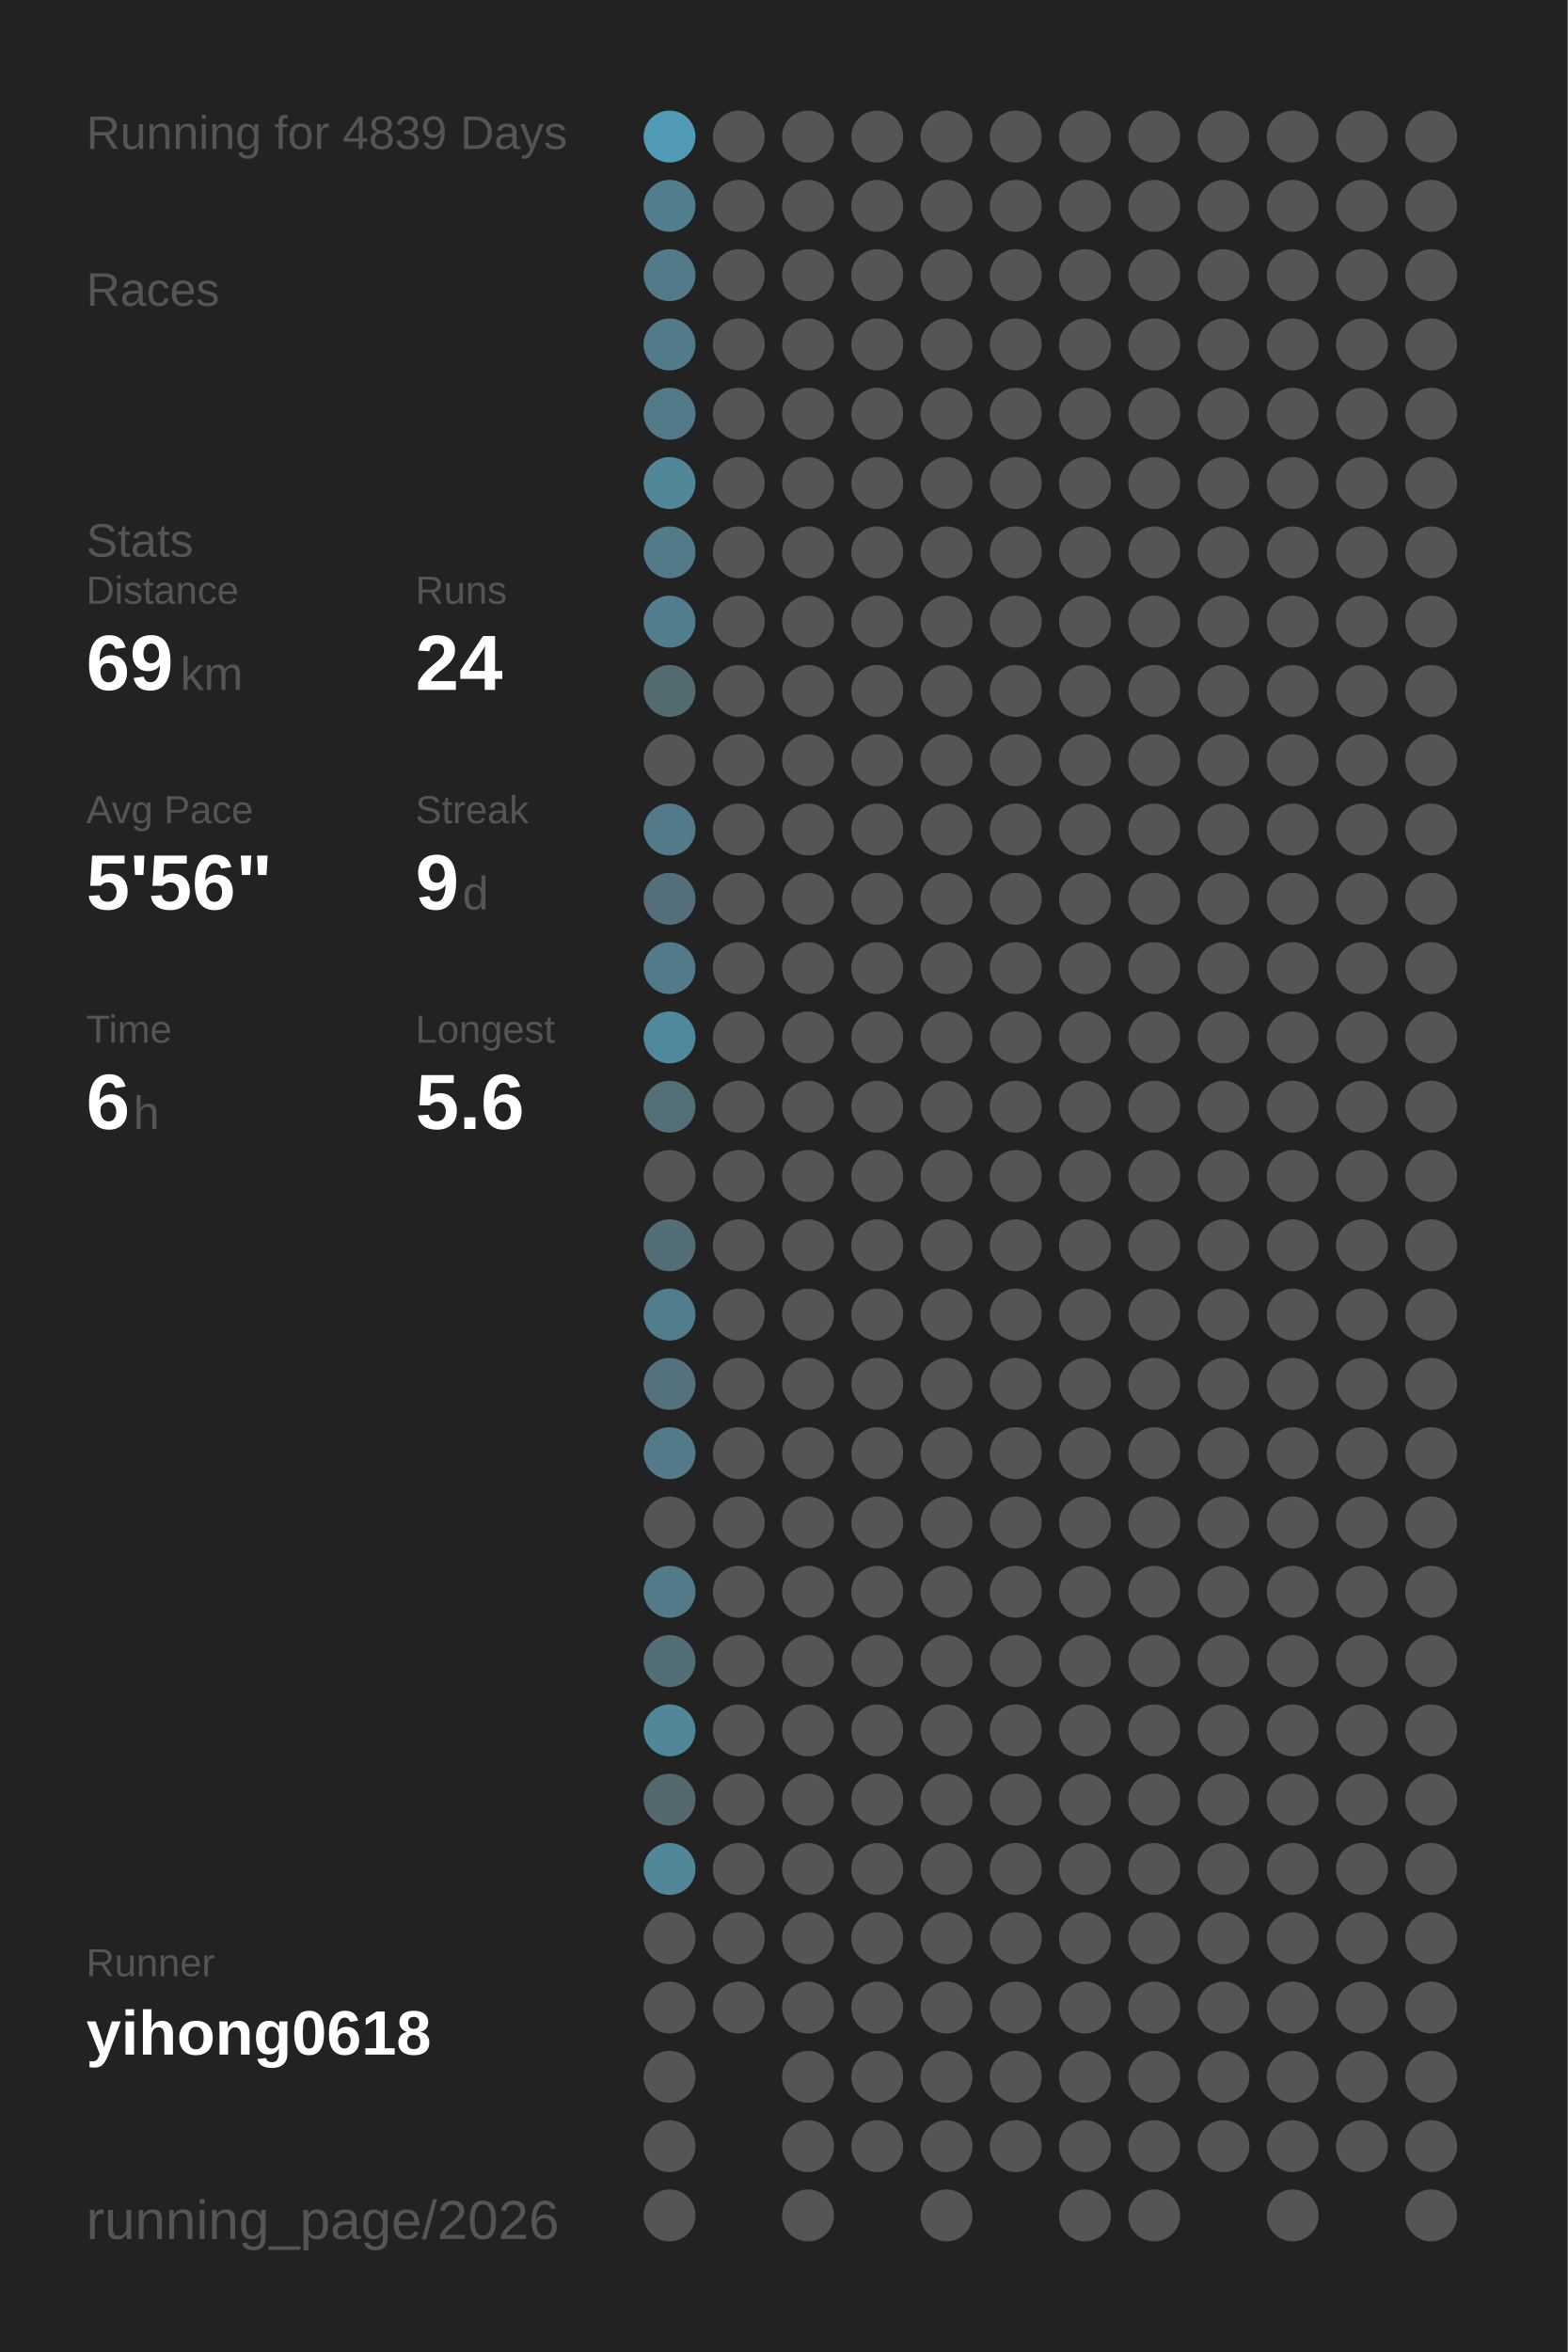
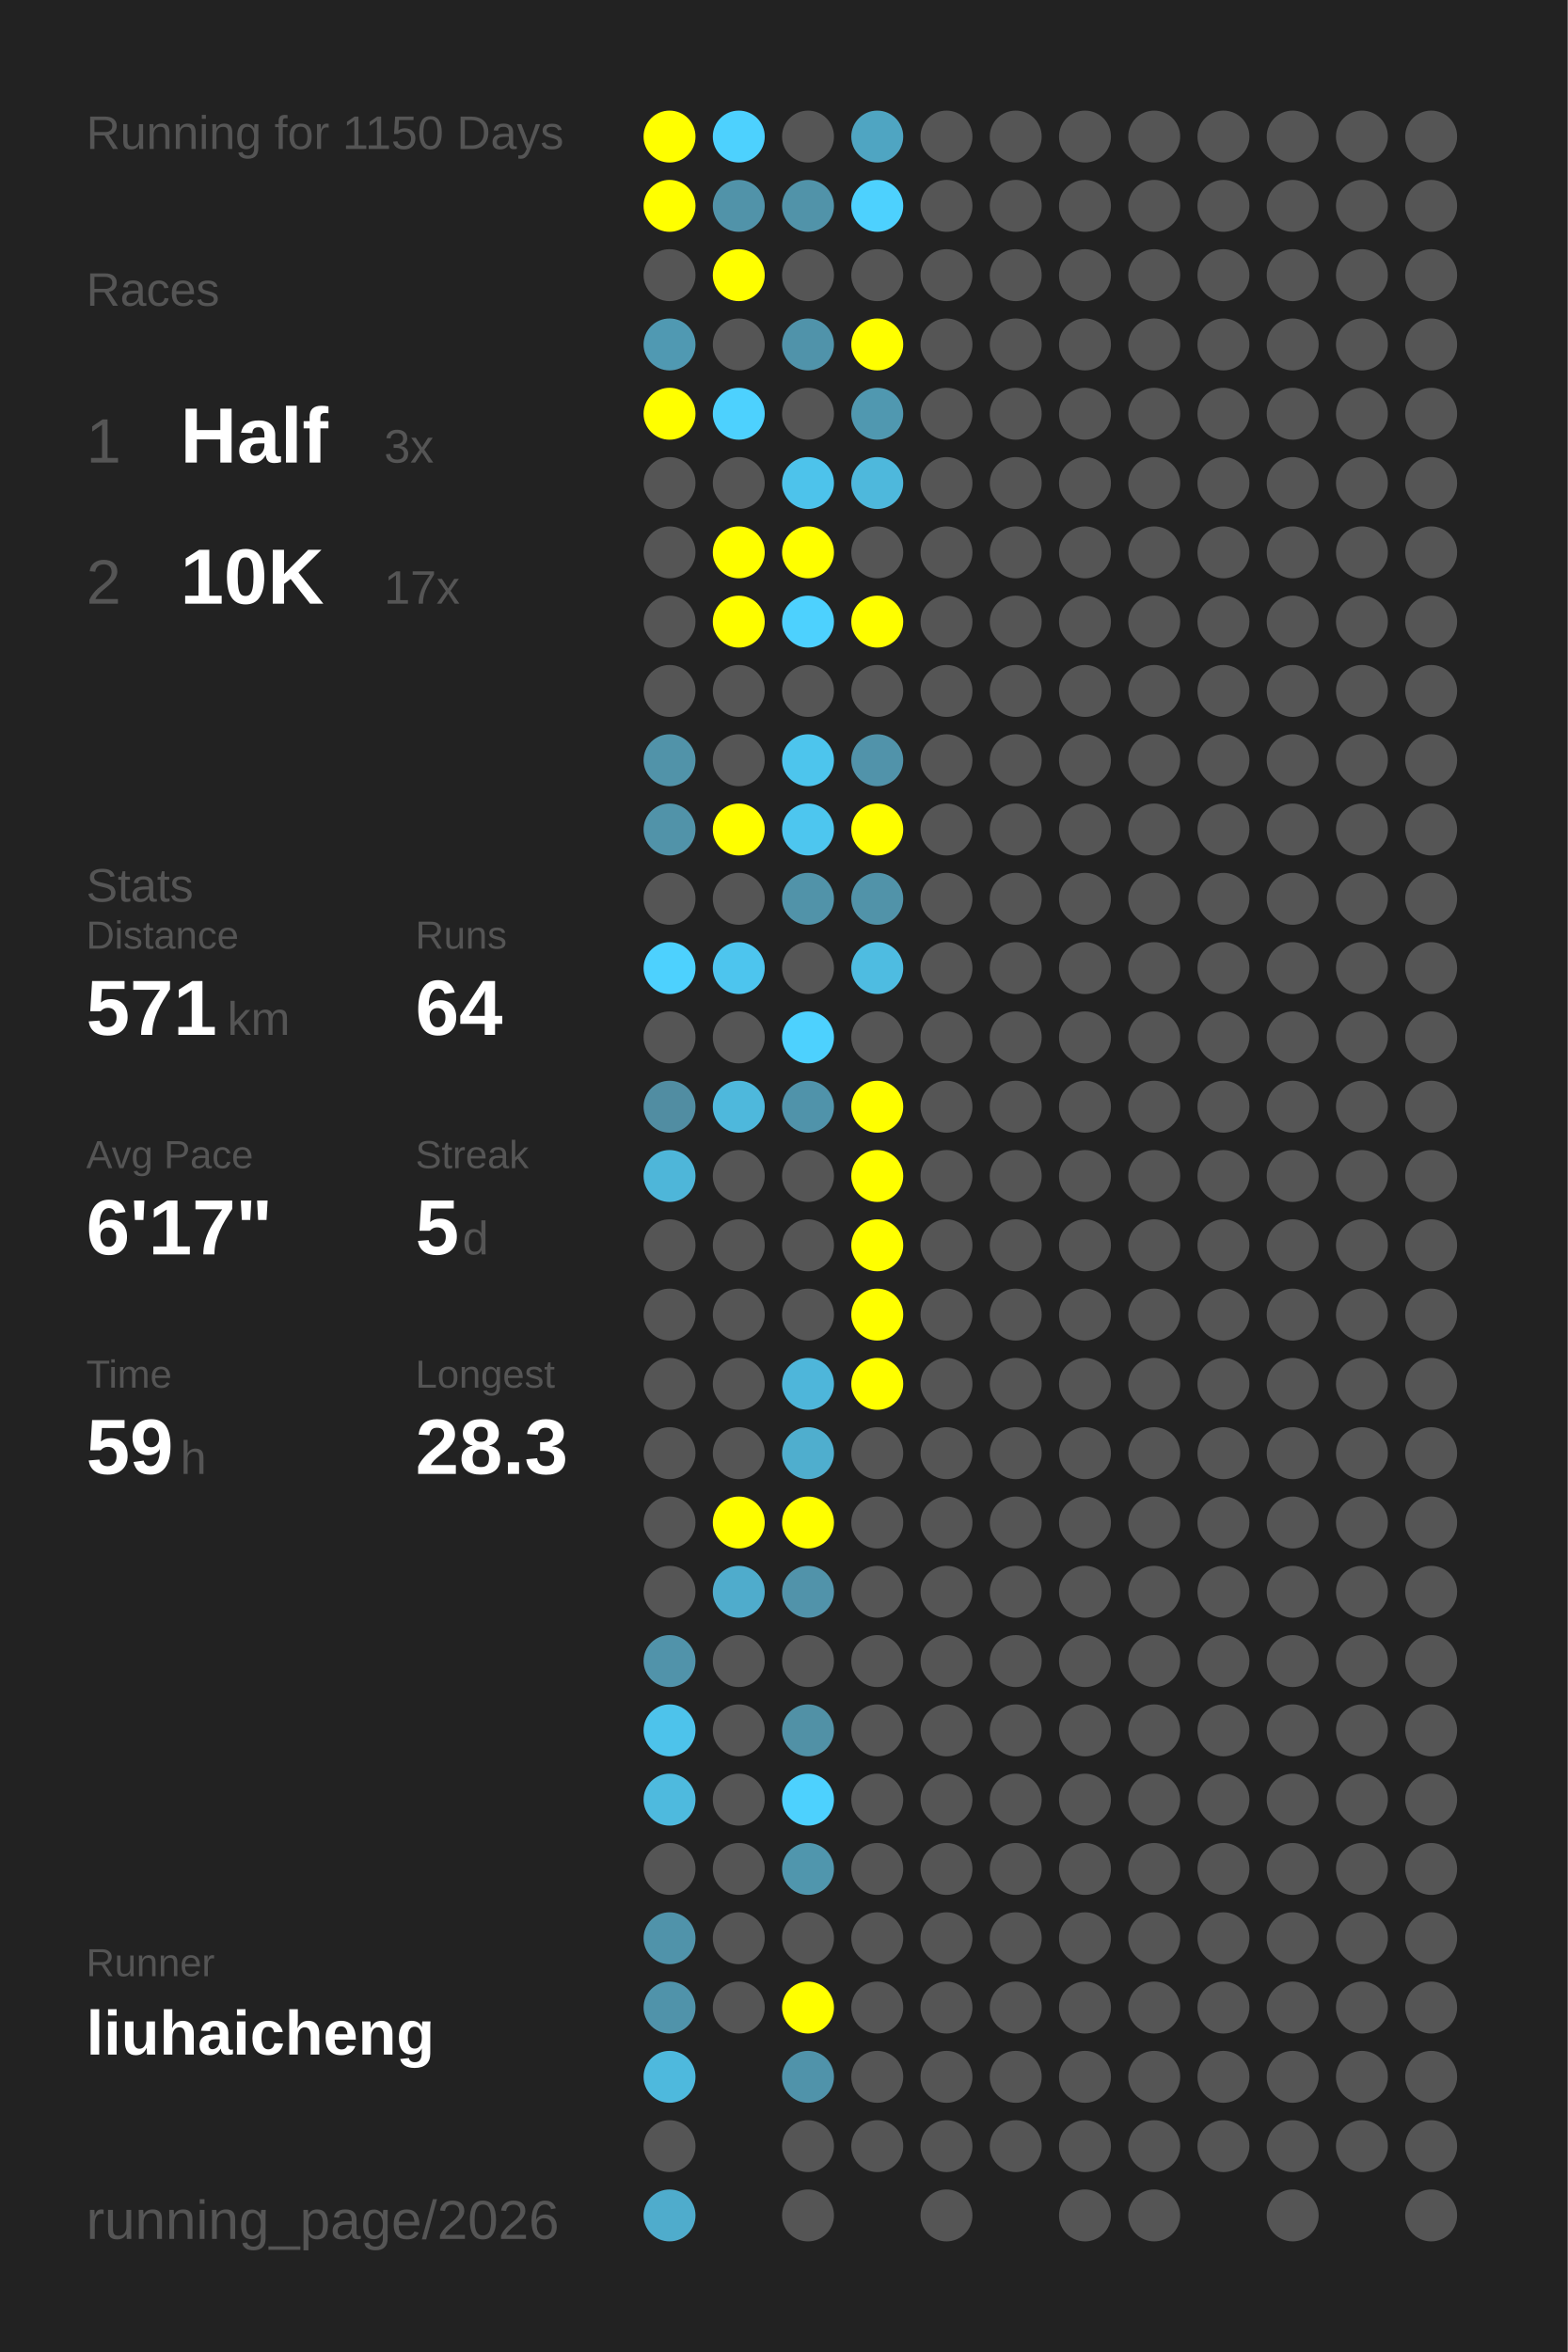
<svg xmlns="http://www.w3.org/2000/svg" baseProfile="full" height="300mm" version="1.1" viewBox="0,0,200,300" width="200mm">
  <defs />
  <rect fill="#222222" height="300" width="200" x="0" y="0" />
-   <text fill="#555555" style="font-size:6px; font-family:Arial;" x="11" y="19">Running for 4839 Days</text>
+   <text fill="#555555" style="font-size:6px; font-family:Arial;" x="11" y="19">Running for 1150 Days</text>
  <text fill="#555555" style="font-size:6px; font-family:Arial;" x="11" y="39">Races</text>
-   <text fill="#555555" style="font-size:6px; font-family:Arial;" x="11" y="71">Stats</text>
-   <text fill="#555555" style="font-size:5px; font-family:Arial;" x="11" y="77">Distance</text>
-   <text fill="#FFFFFF" style="font-size:10px; font-family:Arial; font-weight:bold;" x="11" y="88">69</text>
-   <text fill="#555555" style="font-size:6px; font-family:Arial;" x="23" y="88">km</text>
-   <text fill="#555555" style="font-size:5px; font-family:Arial;" x="53" y="77">Runs</text>
-   <text fill="#FFFFFF" style="font-size:10px; font-family:Arial; font-weight:bold;" x="53" y="88">24</text>
-   <text fill="#555555" style="font-size:5px; font-family:Arial;" x="11" y="105">Avg Pace</text>
-   <text fill="#FFFFFF" style="font-size:10px; font-family:Arial; font-weight:bold;" x="11" y="116">5'56"</text>
-   <text fill="#555555" style="font-size:5px; font-family:Arial;" x="53" y="105">Streak</text>
-   <text fill="#FFFFFF" style="font-size:10px; font-family:Arial; font-weight:bold;" x="53" y="116">9</text>
-   <text fill="#555555" style="font-size:6px; font-family:Arial;" x="59" y="116">d</text>
-   <text fill="#555555" style="font-size:5px; font-family:Arial;" x="11" y="133">Time</text>
-   <text fill="#FFFFFF" style="font-size:10px; font-family:Arial; font-weight:bold;" x="11" y="144">6</text>
-   <text fill="#555555" style="font-size:6px; font-family:Arial;" x="17" y="144">h</text>
-   <text fill="#555555" style="font-size:5px; font-family:Arial;" x="53" y="133">Longest</text>
-   <text fill="#FFFFFF" style="font-size:10px; font-family:Arial; font-weight:bold;" x="53" y="144">5.6</text>
+   <text fill="#555555" style="font-size:8px; font-family:Arial;" x="11" y="59">1</text>
+   <text fill="#FFFFFF" style="font-size:10px; font-family:Arial; font-weight:bold;" x="23" y="59">Half</text>
+   <text fill="#555555" style="font-size:6px; font-family:Arial;" x="49" y="59">3x</text>
+   <text fill="#555555" style="font-size:8px; font-family:Arial;" x="11" y="77">2</text>
+   <text fill="#FFFFFF" style="font-size:10px; font-family:Arial; font-weight:bold;" x="23" y="77">10K</text>
+   <text fill="#555555" style="font-size:6px; font-family:Arial;" x="49" y="77">17x</text>
+   <text fill="#555555" style="font-size:6px; font-family:Arial;" x="11" y="115">Stats</text>
+   <text fill="#555555" style="font-size:5px; font-family:Arial;" x="11" y="121">Distance</text>
+   <text fill="#FFFFFF" style="font-size:10px; font-family:Arial; font-weight:bold;" x="11" y="132">571</text>
+   <text fill="#555555" style="font-size:6px; font-family:Arial;" x="29" y="132">km</text>
+   <text fill="#555555" style="font-size:5px; font-family:Arial;" x="53" y="121">Runs</text>
+   <text fill="#FFFFFF" style="font-size:10px; font-family:Arial; font-weight:bold;" x="53" y="132">64</text>
+   <text fill="#555555" style="font-size:5px; font-family:Arial;" x="11" y="149">Avg Pace</text>
+   <text fill="#FFFFFF" style="font-size:10px; font-family:Arial; font-weight:bold;" x="11" y="160">6'17"</text>
+   <text fill="#555555" style="font-size:5px; font-family:Arial;" x="53" y="149">Streak</text>
+   <text fill="#FFFFFF" style="font-size:10px; font-family:Arial; font-weight:bold;" x="53" y="160">5</text>
+   <text fill="#555555" style="font-size:6px; font-family:Arial;" x="59" y="160">d</text>
+   <text fill="#555555" style="font-size:5px; font-family:Arial;" x="11" y="177">Time</text>
+   <text fill="#FFFFFF" style="font-size:10px; font-family:Arial; font-weight:bold;" x="11" y="188">59</text>
+   <text fill="#555555" style="font-size:6px; font-family:Arial;" x="23" y="188">h</text>
+   <text fill="#555555" style="font-size:5px; font-family:Arial;" x="53" y="177">Longest</text>
+   <text fill="#FFFFFF" style="font-size:10px; font-family:Arial; font-weight:bold;" x="53" y="188">28.3</text>
  <text fill="#555555" style="font-size:5px; font-family:Arial;" x="11" y="252.065">Runner</text>
-   <text fill="#FFFFFF" style="font-size:8px; font-family:Arial; font-weight:bold;" x="11" y="262.065">yihong0618</text>
+   <text fill="#FFFFFF" style="font-size:8px; font-family:Arial; font-weight:bold;" x="11" y="262.065">liuhaicheng</text>
  <text fill="#555555" style="font-size:7px; font-family:Arial;" x="11" y="285.581">running_page/2026</text>
-   <circle cx="85.417" cy="17.419" fill="#509ab3" r="3.312" />
-   <circle cx="85.417" cy="26.258" fill="#527f8e" r="3.312" />
-   <circle cx="85.417" cy="35.097" fill="#527a88" r="3.312" />
-   <circle cx="85.417" cy="43.935" fill="#527a88" r="3.312" />
-   <circle cx="85.417" cy="52.774" fill="#527a88" r="3.312" />
-   <circle cx="85.417" cy="61.613" fill="#518799" r="3.312" />
-   <circle cx="85.417" cy="70.452" fill="#527a88" r="3.312" />
-   <circle cx="85.417" cy="79.29" fill="#527d8c" r="3.312" />
-   <circle cx="85.417" cy="88.129" fill="#536a71" r="3.312" />
-   <circle cx="85.417" cy="96.968" fill="#555555" r="3.312" />
-   <circle cx="85.417" cy="105.806" fill="#527a88" r="3.312" />
-   <circle cx="85.417" cy="114.645" fill="#536f79" r="3.312" />
-   <circle cx="85.417" cy="123.484" fill="#527a88" r="3.312" />
-   <circle cx="85.417" cy="132.323" fill="#51899c" r="3.312" />
-   <circle cx="85.417" cy="141.161" fill="#536f78" r="3.312" />
-   <circle cx="85.417" cy="150" fill="#555555" r="3.312" />
-   <circle cx="85.417" cy="158.839" fill="#536e77" r="3.312" />
-   <circle cx="85.417" cy="167.677" fill="#527d8c" r="3.312" />
-   <circle cx="85.417" cy="176.516" fill="#53727d" r="3.312" />
-   <circle cx="85.417" cy="185.355" fill="#527a88" r="3.312" />
+   <circle cx="85.417" cy="17.419" fill="#FFFF00" r="3.312" />
+   <circle cx="85.417" cy="26.258" fill="#FFFF00" r="3.312" />
+   <circle cx="85.417" cy="35.097" fill="#555555" r="3.312" />
+   <circle cx="85.417" cy="43.935" fill="#5099b2" r="3.312" />
+   <circle cx="85.417" cy="52.774" fill="#FFFF00" r="3.312" />
+   <circle cx="85.417" cy="61.613" fill="#555555" r="3.312" />
+   <circle cx="85.417" cy="70.452" fill="#555555" r="3.312" />
+   <circle cx="85.417" cy="79.29" fill="#555555" r="3.312" />
+   <circle cx="85.417" cy="88.129" fill="#555555" r="3.312" />
+   <circle cx="85.417" cy="96.968" fill="#5193a9" r="3.312" />
+   <circle cx="85.417" cy="105.806" fill="#5193a9" r="3.312" />
+   <circle cx="85.417" cy="114.645" fill="#555555" r="3.312" />
+   <circle cx="85.417" cy="123.484" fill="#4dd1fe" r="3.312" />
+   <circle cx="85.417" cy="132.323" fill="#555555" r="3.312" />
+   <circle cx="85.417" cy="141.161" fill="#518da2" r="3.312" />
+   <circle cx="85.417" cy="150" fill="#4eb6d9" r="3.312" />
+   <circle cx="85.417" cy="158.839" fill="#555555" r="3.312" />
+   <circle cx="85.417" cy="167.677" fill="#555555" r="3.312" />
+   <circle cx="85.417" cy="176.516" fill="#555555" r="3.312" />
+   <circle cx="85.417" cy="185.355" fill="#555555" r="3.312" />
  <circle cx="85.417" cy="194.194" fill="#555555" r="3.312" />
-   <circle cx="85.417" cy="203.032" fill="#527a88" r="3.312" />
-   <circle cx="85.417" cy="211.871" fill="#536e77" r="3.312" />
-   <circle cx="85.417" cy="220.71" fill="#518799" r="3.312" />
-   <circle cx="85.417" cy="229.548" fill="#53686f" r="3.312" />
-   <circle cx="85.417" cy="238.387" fill="#518799" r="3.312" />
-   <circle cx="85.417" cy="247.226" fill="#555555" r="3.312" />
-   <circle cx="85.417" cy="256.065" fill="#555555" r="3.312" />
-   <circle cx="85.417" cy="264.903" fill="#555555" r="3.312" />
+   <circle cx="85.417" cy="203.032" fill="#555555" r="3.312" />
+   <circle cx="85.417" cy="211.871" fill="#5193aa" r="3.312" />
+   <circle cx="85.417" cy="220.71" fill="#4dc3eb" r="3.312" />
+   <circle cx="85.417" cy="229.548" fill="#4ebade" r="3.312" />
+   <circle cx="85.417" cy="238.387" fill="#555555" r="3.312" />
+   <circle cx="85.417" cy="247.226" fill="#5093aa" r="3.312" />
+   <circle cx="85.417" cy="256.065" fill="#5093aa" r="3.312" />
+   <circle cx="85.417" cy="264.903" fill="#4eb9dd" r="3.312" />
  <circle cx="85.417" cy="273.742" fill="#555555" r="3.312" />
-   <circle cx="85.417" cy="282.581" fill="#555555" r="3.312" />
-   <circle cx="94.25" cy="17.419" fill="#555555" r="3.312" />
-   <circle cx="94.25" cy="26.258" fill="#555555" r="3.312" />
-   <circle cx="94.25" cy="35.097" fill="#555555" r="3.312" />
+   <circle cx="85.417" cy="282.581" fill="#4faccc" r="3.312" />
+   <circle cx="94.25" cy="17.419" fill="#4dd1fe" r="3.312" />
+   <circle cx="94.25" cy="26.258" fill="#5193a9" r="3.312" />
+   <circle cx="94.25" cy="35.097" fill="#FFFF00" r="3.312" />
  <circle cx="94.25" cy="43.935" fill="#555555" r="3.312" />
-   <circle cx="94.25" cy="52.774" fill="#555555" r="3.312" />
+   <circle cx="94.25" cy="52.774" fill="#4dd1fe" r="3.312" />
  <circle cx="94.25" cy="61.613" fill="#555555" r="3.312" />
-   <circle cx="94.25" cy="70.452" fill="#555555" r="3.312" />
-   <circle cx="94.25" cy="79.29" fill="#555555" r="3.312" />
+   <circle cx="94.25" cy="70.452" fill="#FFFF00" r="3.312" />
+   <circle cx="94.25" cy="79.29" fill="#FFFF00" r="3.312" />
  <circle cx="94.25" cy="88.129" fill="#555555" r="3.312" />
  <circle cx="94.25" cy="96.968" fill="#555555" r="3.312" />
-   <circle cx="94.25" cy="105.806" fill="#555555" r="3.312" />
+   <circle cx="94.25" cy="105.806" fill="#FFFF00" r="3.312" />
  <circle cx="94.25" cy="114.645" fill="#555555" r="3.312" />
-   <circle cx="94.25" cy="123.484" fill="#555555" r="3.312" />
+   <circle cx="94.25" cy="123.484" fill="#4dc5ee" r="3.312" />
  <circle cx="94.25" cy="132.323" fill="#555555" r="3.312" />
-   <circle cx="94.25" cy="141.161" fill="#555555" r="3.312" />
+   <circle cx="94.25" cy="141.161" fill="#4eb8dc" r="3.312" />
  <circle cx="94.25" cy="150" fill="#555555" r="3.312" />
  <circle cx="94.25" cy="158.839" fill="#555555" r="3.312" />
  <circle cx="94.25" cy="167.677" fill="#555555" r="3.312" />
  <circle cx="94.25" cy="176.516" fill="#555555" r="3.312" />
  <circle cx="94.25" cy="185.355" fill="#555555" r="3.312" />
-   <circle cx="94.25" cy="194.194" fill="#555555" r="3.312" />
-   <circle cx="94.25" cy="203.032" fill="#555555" r="3.312" />
+   <circle cx="94.25" cy="194.194" fill="#FFFF00" r="3.312" />
+   <circle cx="94.25" cy="203.032" fill="#4faccc" r="3.312" />
  <circle cx="94.25" cy="211.871" fill="#555555" r="3.312" />
  <circle cx="94.25" cy="220.71" fill="#555555" r="3.312" />
  <circle cx="94.25" cy="229.548" fill="#555555" r="3.312" />
  <circle cx="94.25" cy="238.387" fill="#555555" r="3.312" />
  <circle cx="94.25" cy="247.226" fill="#555555" r="3.312" />
  <circle cx="94.25" cy="256.065" fill="#555555" r="3.312" />
  <circle cx="103.083" cy="17.419" fill="#555555" r="3.312" />
-   <circle cx="103.083" cy="26.258" fill="#555555" r="3.312" />
+   <circle cx="103.083" cy="26.258" fill="#5193a9" r="3.312" />
  <circle cx="103.083" cy="35.097" fill="#555555" r="3.312" />
-   <circle cx="103.083" cy="43.935" fill="#555555" r="3.312" />
+   <circle cx="103.083" cy="43.935" fill="#5093aa" r="3.312" />
  <circle cx="103.083" cy="52.774" fill="#555555" r="3.312" />
-   <circle cx="103.083" cy="61.613" fill="#555555" r="3.312" />
-   <circle cx="103.083" cy="70.452" fill="#555555" r="3.312" />
-   <circle cx="103.083" cy="79.29" fill="#555555" r="3.312" />
+   <circle cx="103.083" cy="61.613" fill="#4dc3eb" r="3.312" />
+   <circle cx="103.083" cy="70.452" fill="#FFFF00" r="3.312" />
+   <circle cx="103.083" cy="79.29" fill="#4dd1fe" r="3.312" />
  <circle cx="103.083" cy="88.129" fill="#555555" r="3.312" />
-   <circle cx="103.083" cy="96.968" fill="#555555" r="3.312" />
-   <circle cx="103.083" cy="105.806" fill="#555555" r="3.312" />
-   <circle cx="103.083" cy="114.645" fill="#555555" r="3.312" />
+   <circle cx="103.083" cy="96.968" fill="#4dc5ed" r="3.312" />
+   <circle cx="103.083" cy="105.806" fill="#4dc6ef" r="3.312" />
+   <circle cx="103.083" cy="114.645" fill="#5193a9" r="3.312" />
  <circle cx="103.083" cy="123.484" fill="#555555" r="3.312" />
-   <circle cx="103.083" cy="132.323" fill="#555555" r="3.312" />
-   <circle cx="103.083" cy="141.161" fill="#555555" r="3.312" />
+   <circle cx="103.083" cy="132.323" fill="#4dd1fe" r="3.312" />
+   <circle cx="103.083" cy="141.161" fill="#5093aa" r="3.312" />
  <circle cx="103.083" cy="150" fill="#555555" r="3.312" />
  <circle cx="103.083" cy="158.839" fill="#555555" r="3.312" />
  <circle cx="103.083" cy="167.677" fill="#555555" r="3.312" />
-   <circle cx="103.083" cy="176.516" fill="#555555" r="3.312" />
-   <circle cx="103.083" cy="185.355" fill="#555555" r="3.312" />
-   <circle cx="103.083" cy="194.194" fill="#555555" r="3.312" />
-   <circle cx="103.083" cy="203.032" fill="#555555" r="3.312" />
+   <circle cx="103.083" cy="176.516" fill="#4eb6da" r="3.312" />
+   <circle cx="103.083" cy="185.355" fill="#4faece" r="3.312" />
+   <circle cx="103.083" cy="194.194" fill="#FFFF00" r="3.312" />
+   <circle cx="103.083" cy="203.032" fill="#5193aa" r="3.312" />
  <circle cx="103.083" cy="211.871" fill="#555555" r="3.312" />
-   <circle cx="103.083" cy="220.71" fill="#555555" r="3.312" />
-   <circle cx="103.083" cy="229.548" fill="#555555" r="3.312" />
-   <circle cx="103.083" cy="238.387" fill="#555555" r="3.312" />
+   <circle cx="103.083" cy="220.71" fill="#5191a6" r="3.312" />
+   <circle cx="103.083" cy="229.548" fill="#4dd1fe" r="3.312" />
+   <circle cx="103.083" cy="238.387" fill="#5096ad" r="3.312" />
  <circle cx="103.083" cy="247.226" fill="#555555" r="3.312" />
-   <circle cx="103.083" cy="256.065" fill="#555555" r="3.312" />
-   <circle cx="103.083" cy="264.903" fill="#555555" r="3.312" />
+   <circle cx="103.083" cy="256.065" fill="#FFFF00" r="3.312" />
+   <circle cx="103.083" cy="264.903" fill="#5093aa" r="3.312" />
  <circle cx="103.083" cy="273.742" fill="#555555" r="3.312" />
  <circle cx="103.083" cy="282.581" fill="#555555" r="3.312" />
-   <circle cx="111.917" cy="17.419" fill="#555555" r="3.312" />
-   <circle cx="111.917" cy="26.258" fill="#555555" r="3.312" />
+   <circle cx="111.917" cy="17.419" fill="#4fa5c2" r="3.312" />
+   <circle cx="111.917" cy="26.258" fill="#4dd1fe" r="3.312" />
  <circle cx="111.917" cy="35.097" fill="#555555" r="3.312" />
-   <circle cx="111.917" cy="43.935" fill="#555555" r="3.312" />
-   <circle cx="111.917" cy="52.774" fill="#555555" r="3.312" />
-   <circle cx="111.917" cy="61.613" fill="#555555" r="3.312" />
+   <circle cx="111.917" cy="43.935" fill="#FFFF00" r="3.312" />
+   <circle cx="111.917" cy="52.774" fill="#5098b0" r="3.312" />
+   <circle cx="111.917" cy="61.613" fill="#4eb8dc" r="3.312" />
  <circle cx="111.917" cy="70.452" fill="#555555" r="3.312" />
-   <circle cx="111.917" cy="79.29" fill="#555555" r="3.312" />
+   <circle cx="111.917" cy="79.29" fill="#FFFF00" r="3.312" />
  <circle cx="111.917" cy="88.129" fill="#555555" r="3.312" />
-   <circle cx="111.917" cy="96.968" fill="#555555" r="3.312" />
-   <circle cx="111.917" cy="105.806" fill="#555555" r="3.312" />
-   <circle cx="111.917" cy="114.645" fill="#555555" r="3.312" />
-   <circle cx="111.917" cy="123.484" fill="#555555" r="3.312" />
+   <circle cx="111.917" cy="96.968" fill="#5193aa" r="3.312" />
+   <circle cx="111.917" cy="105.806" fill="#FFFF00" r="3.312" />
+   <circle cx="111.917" cy="114.645" fill="#5193a9" r="3.312" />
+   <circle cx="111.917" cy="123.484" fill="#4ebce1" r="3.312" />
  <circle cx="111.917" cy="132.323" fill="#555555" r="3.312" />
-   <circle cx="111.917" cy="141.161" fill="#555555" r="3.312" />
-   <circle cx="111.917" cy="150" fill="#555555" r="3.312" />
-   <circle cx="111.917" cy="158.839" fill="#555555" r="3.312" />
-   <circle cx="111.917" cy="167.677" fill="#555555" r="3.312" />
-   <circle cx="111.917" cy="176.516" fill="#555555" r="3.312" />
+   <circle cx="111.917" cy="141.161" fill="#FFFF00" r="3.312" />
+   <circle cx="111.917" cy="150" fill="#FFFF00" r="3.312" />
+   <circle cx="111.917" cy="158.839" fill="#FFFF00" r="3.312" />
+   <circle cx="111.917" cy="167.677" fill="#FFFF00" r="3.312" />
+   <circle cx="111.917" cy="176.516" fill="#FFFF00" r="3.312" />
  <circle cx="111.917" cy="185.355" fill="#555555" r="3.312" />
  <circle cx="111.917" cy="194.194" fill="#555555" r="3.312" />
  <circle cx="111.917" cy="203.032" fill="#555555" r="3.312" />
  <circle cx="111.917" cy="211.871" fill="#555555" r="3.312" />
  <circle cx="111.917" cy="220.71" fill="#555555" r="3.312" />
  <circle cx="111.917" cy="229.548" fill="#555555" r="3.312" />
  <circle cx="111.917" cy="238.387" fill="#555555" r="3.312" />
  <circle cx="111.917" cy="247.226" fill="#555555" r="3.312" />
  <circle cx="111.917" cy="256.065" fill="#555555" r="3.312" />
  <circle cx="111.917" cy="264.903" fill="#555555" r="3.312" />
  <circle cx="111.917" cy="273.742" fill="#555555" r="3.312" />
  <circle cx="120.75" cy="17.419" fill="#555555" r="3.312" />
  <circle cx="120.75" cy="26.258" fill="#555555" r="3.312" />
  <circle cx="120.75" cy="35.097" fill="#555555" r="3.312" />
  <circle cx="120.75" cy="43.935" fill="#555555" r="3.312" />
  <circle cx="120.75" cy="52.774" fill="#555555" r="3.312" />
  <circle cx="120.75" cy="61.613" fill="#555555" r="3.312" />
  <circle cx="120.75" cy="70.452" fill="#555555" r="3.312" />
  <circle cx="120.75" cy="79.29" fill="#555555" r="3.312" />
  <circle cx="120.75" cy="88.129" fill="#555555" r="3.312" />
  <circle cx="120.75" cy="96.968" fill="#555555" r="3.312" />
  <circle cx="120.75" cy="105.806" fill="#555555" r="3.312" />
  <circle cx="120.75" cy="114.645" fill="#555555" r="3.312" />
  <circle cx="120.75" cy="123.484" fill="#555555" r="3.312" />
  <circle cx="120.75" cy="132.323" fill="#555555" r="3.312" />
  <circle cx="120.75" cy="141.161" fill="#555555" r="3.312" />
  <circle cx="120.75" cy="150" fill="#555555" r="3.312" />
  <circle cx="120.75" cy="158.839" fill="#555555" r="3.312" />
  <circle cx="120.75" cy="167.677" fill="#555555" r="3.312" />
  <circle cx="120.75" cy="176.516" fill="#555555" r="3.312" />
  <circle cx="120.75" cy="185.355" fill="#555555" r="3.312" />
  <circle cx="120.75" cy="194.194" fill="#555555" r="3.312" />
  <circle cx="120.75" cy="203.032" fill="#555555" r="3.312" />
  <circle cx="120.75" cy="211.871" fill="#555555" r="3.312" />
  <circle cx="120.75" cy="220.71" fill="#555555" r="3.312" />
  <circle cx="120.75" cy="229.548" fill="#555555" r="3.312" />
  <circle cx="120.75" cy="238.387" fill="#555555" r="3.312" />
  <circle cx="120.75" cy="247.226" fill="#555555" r="3.312" />
  <circle cx="120.75" cy="256.065" fill="#555555" r="3.312" />
  <circle cx="120.75" cy="264.903" fill="#555555" r="3.312" />
  <circle cx="120.75" cy="273.742" fill="#555555" r="3.312" />
  <circle cx="120.75" cy="282.581" fill="#555555" r="3.312" />
  <circle cx="129.583" cy="17.419" fill="#555555" r="3.312" />
  <circle cx="129.583" cy="26.258" fill="#555555" r="3.312" />
  <circle cx="129.583" cy="35.097" fill="#555555" r="3.312" />
  <circle cx="129.583" cy="43.935" fill="#555555" r="3.312" />
  <circle cx="129.583" cy="52.774" fill="#555555" r="3.312" />
  <circle cx="129.583" cy="61.613" fill="#555555" r="3.312" />
  <circle cx="129.583" cy="70.452" fill="#555555" r="3.312" />
  <circle cx="129.583" cy="79.29" fill="#555555" r="3.312" />
  <circle cx="129.583" cy="88.129" fill="#555555" r="3.312" />
  <circle cx="129.583" cy="96.968" fill="#555555" r="3.312" />
  <circle cx="129.583" cy="105.806" fill="#555555" r="3.312" />
  <circle cx="129.583" cy="114.645" fill="#555555" r="3.312" />
  <circle cx="129.583" cy="123.484" fill="#555555" r="3.312" />
  <circle cx="129.583" cy="132.323" fill="#555555" r="3.312" />
  <circle cx="129.583" cy="141.161" fill="#555555" r="3.312" />
  <circle cx="129.583" cy="150" fill="#555555" r="3.312" />
  <circle cx="129.583" cy="158.839" fill="#555555" r="3.312" />
  <circle cx="129.583" cy="167.677" fill="#555555" r="3.312" />
  <circle cx="129.583" cy="176.516" fill="#555555" r="3.312" />
  <circle cx="129.583" cy="185.355" fill="#555555" r="3.312" />
  <circle cx="129.583" cy="194.194" fill="#555555" r="3.312" />
  <circle cx="129.583" cy="203.032" fill="#555555" r="3.312" />
  <circle cx="129.583" cy="211.871" fill="#555555" r="3.312" />
  <circle cx="129.583" cy="220.71" fill="#555555" r="3.312" />
  <circle cx="129.583" cy="229.548" fill="#555555" r="3.312" />
  <circle cx="129.583" cy="238.387" fill="#555555" r="3.312" />
  <circle cx="129.583" cy="247.226" fill="#555555" r="3.312" />
  <circle cx="129.583" cy="256.065" fill="#555555" r="3.312" />
  <circle cx="129.583" cy="264.903" fill="#555555" r="3.312" />
  <circle cx="129.583" cy="273.742" fill="#555555" r="3.312" />
  <circle cx="138.417" cy="17.419" fill="#555555" r="3.312" />
  <circle cx="138.417" cy="26.258" fill="#555555" r="3.312" />
  <circle cx="138.417" cy="35.097" fill="#555555" r="3.312" />
  <circle cx="138.417" cy="43.935" fill="#555555" r="3.312" />
  <circle cx="138.417" cy="52.774" fill="#555555" r="3.312" />
  <circle cx="138.417" cy="61.613" fill="#555555" r="3.312" />
  <circle cx="138.417" cy="70.452" fill="#555555" r="3.312" />
  <circle cx="138.417" cy="79.29" fill="#555555" r="3.312" />
  <circle cx="138.417" cy="88.129" fill="#555555" r="3.312" />
  <circle cx="138.417" cy="96.968" fill="#555555" r="3.312" />
  <circle cx="138.417" cy="105.806" fill="#555555" r="3.312" />
  <circle cx="138.417" cy="114.645" fill="#555555" r="3.312" />
  <circle cx="138.417" cy="123.484" fill="#555555" r="3.312" />
  <circle cx="138.417" cy="132.323" fill="#555555" r="3.312" />
  <circle cx="138.417" cy="141.161" fill="#555555" r="3.312" />
  <circle cx="138.417" cy="150" fill="#555555" r="3.312" />
  <circle cx="138.417" cy="158.839" fill="#555555" r="3.312" />
  <circle cx="138.417" cy="167.677" fill="#555555" r="3.312" />
  <circle cx="138.417" cy="176.516" fill="#555555" r="3.312" />
  <circle cx="138.417" cy="185.355" fill="#555555" r="3.312" />
  <circle cx="138.417" cy="194.194" fill="#555555" r="3.312" />
  <circle cx="138.417" cy="203.032" fill="#555555" r="3.312" />
  <circle cx="138.417" cy="211.871" fill="#555555" r="3.312" />
  <circle cx="138.417" cy="220.71" fill="#555555" r="3.312" />
  <circle cx="138.417" cy="229.548" fill="#555555" r="3.312" />
  <circle cx="138.417" cy="238.387" fill="#555555" r="3.312" />
  <circle cx="138.417" cy="247.226" fill="#555555" r="3.312" />
  <circle cx="138.417" cy="256.065" fill="#555555" r="3.312" />
  <circle cx="138.417" cy="264.903" fill="#555555" r="3.312" />
  <circle cx="138.417" cy="273.742" fill="#555555" r="3.312" />
  <circle cx="138.417" cy="282.581" fill="#555555" r="3.312" />
  <circle cx="147.25" cy="17.419" fill="#555555" r="3.312" />
  <circle cx="147.25" cy="26.258" fill="#555555" r="3.312" />
  <circle cx="147.25" cy="35.097" fill="#555555" r="3.312" />
  <circle cx="147.25" cy="43.935" fill="#555555" r="3.312" />
  <circle cx="147.25" cy="52.774" fill="#555555" r="3.312" />
  <circle cx="147.25" cy="61.613" fill="#555555" r="3.312" />
  <circle cx="147.25" cy="70.452" fill="#555555" r="3.312" />
  <circle cx="147.25" cy="79.29" fill="#555555" r="3.312" />
  <circle cx="147.25" cy="88.129" fill="#555555" r="3.312" />
  <circle cx="147.25" cy="96.968" fill="#555555" r="3.312" />
  <circle cx="147.25" cy="105.806" fill="#555555" r="3.312" />
  <circle cx="147.25" cy="114.645" fill="#555555" r="3.312" />
  <circle cx="147.25" cy="123.484" fill="#555555" r="3.312" />
  <circle cx="147.25" cy="132.323" fill="#555555" r="3.312" />
  <circle cx="147.25" cy="141.161" fill="#555555" r="3.312" />
  <circle cx="147.25" cy="150" fill="#555555" r="3.312" />
  <circle cx="147.25" cy="158.839" fill="#555555" r="3.312" />
  <circle cx="147.25" cy="167.677" fill="#555555" r="3.312" />
  <circle cx="147.25" cy="176.516" fill="#555555" r="3.312" />
  <circle cx="147.25" cy="185.355" fill="#555555" r="3.312" />
  <circle cx="147.25" cy="194.194" fill="#555555" r="3.312" />
  <circle cx="147.25" cy="203.032" fill="#555555" r="3.312" />
  <circle cx="147.25" cy="211.871" fill="#555555" r="3.312" />
  <circle cx="147.25" cy="220.71" fill="#555555" r="3.312" />
  <circle cx="147.25" cy="229.548" fill="#555555" r="3.312" />
  <circle cx="147.25" cy="238.387" fill="#555555" r="3.312" />
  <circle cx="147.25" cy="247.226" fill="#555555" r="3.312" />
  <circle cx="147.25" cy="256.065" fill="#555555" r="3.312" />
  <circle cx="147.25" cy="264.903" fill="#555555" r="3.312" />
  <circle cx="147.25" cy="273.742" fill="#555555" r="3.312" />
  <circle cx="147.25" cy="282.581" fill="#555555" r="3.312" />
  <circle cx="156.083" cy="17.419" fill="#555555" r="3.312" />
  <circle cx="156.083" cy="26.258" fill="#555555" r="3.312" />
  <circle cx="156.083" cy="35.097" fill="#555555" r="3.312" />
  <circle cx="156.083" cy="43.935" fill="#555555" r="3.312" />
  <circle cx="156.083" cy="52.774" fill="#555555" r="3.312" />
  <circle cx="156.083" cy="61.613" fill="#555555" r="3.312" />
  <circle cx="156.083" cy="70.452" fill="#555555" r="3.312" />
  <circle cx="156.083" cy="79.29" fill="#555555" r="3.312" />
  <circle cx="156.083" cy="88.129" fill="#555555" r="3.312" />
  <circle cx="156.083" cy="96.968" fill="#555555" r="3.312" />
  <circle cx="156.083" cy="105.806" fill="#555555" r="3.312" />
  <circle cx="156.083" cy="114.645" fill="#555555" r="3.312" />
  <circle cx="156.083" cy="123.484" fill="#555555" r="3.312" />
  <circle cx="156.083" cy="132.323" fill="#555555" r="3.312" />
  <circle cx="156.083" cy="141.161" fill="#555555" r="3.312" />
  <circle cx="156.083" cy="150" fill="#555555" r="3.312" />
  <circle cx="156.083" cy="158.839" fill="#555555" r="3.312" />
  <circle cx="156.083" cy="167.677" fill="#555555" r="3.312" />
  <circle cx="156.083" cy="176.516" fill="#555555" r="3.312" />
  <circle cx="156.083" cy="185.355" fill="#555555" r="3.312" />
  <circle cx="156.083" cy="194.194" fill="#555555" r="3.312" />
  <circle cx="156.083" cy="203.032" fill="#555555" r="3.312" />
  <circle cx="156.083" cy="211.871" fill="#555555" r="3.312" />
  <circle cx="156.083" cy="220.71" fill="#555555" r="3.312" />
  <circle cx="156.083" cy="229.548" fill="#555555" r="3.312" />
  <circle cx="156.083" cy="238.387" fill="#555555" r="3.312" />
  <circle cx="156.083" cy="247.226" fill="#555555" r="3.312" />
  <circle cx="156.083" cy="256.065" fill="#555555" r="3.312" />
  <circle cx="156.083" cy="264.903" fill="#555555" r="3.312" />
  <circle cx="156.083" cy="273.742" fill="#555555" r="3.312" />
  <circle cx="164.917" cy="17.419" fill="#555555" r="3.312" />
  <circle cx="164.917" cy="26.258" fill="#555555" r="3.312" />
  <circle cx="164.917" cy="35.097" fill="#555555" r="3.312" />
  <circle cx="164.917" cy="43.935" fill="#555555" r="3.312" />
  <circle cx="164.917" cy="52.774" fill="#555555" r="3.312" />
  <circle cx="164.917" cy="61.613" fill="#555555" r="3.312" />
  <circle cx="164.917" cy="70.452" fill="#555555" r="3.312" />
  <circle cx="164.917" cy="79.29" fill="#555555" r="3.312" />
  <circle cx="164.917" cy="88.129" fill="#555555" r="3.312" />
  <circle cx="164.917" cy="96.968" fill="#555555" r="3.312" />
  <circle cx="164.917" cy="105.806" fill="#555555" r="3.312" />
  <circle cx="164.917" cy="114.645" fill="#555555" r="3.312" />
  <circle cx="164.917" cy="123.484" fill="#555555" r="3.312" />
  <circle cx="164.917" cy="132.323" fill="#555555" r="3.312" />
  <circle cx="164.917" cy="141.161" fill="#555555" r="3.312" />
  <circle cx="164.917" cy="150" fill="#555555" r="3.312" />
  <circle cx="164.917" cy="158.839" fill="#555555" r="3.312" />
  <circle cx="164.917" cy="167.677" fill="#555555" r="3.312" />
  <circle cx="164.917" cy="176.516" fill="#555555" r="3.312" />
  <circle cx="164.917" cy="185.355" fill="#555555" r="3.312" />
  <circle cx="164.917" cy="194.194" fill="#555555" r="3.312" />
  <circle cx="164.917" cy="203.032" fill="#555555" r="3.312" />
  <circle cx="164.917" cy="211.871" fill="#555555" r="3.312" />
  <circle cx="164.917" cy="220.71" fill="#555555" r="3.312" />
  <circle cx="164.917" cy="229.548" fill="#555555" r="3.312" />
  <circle cx="164.917" cy="238.387" fill="#555555" r="3.312" />
  <circle cx="164.917" cy="247.226" fill="#555555" r="3.312" />
  <circle cx="164.917" cy="256.065" fill="#555555" r="3.312" />
  <circle cx="164.917" cy="264.903" fill="#555555" r="3.312" />
  <circle cx="164.917" cy="273.742" fill="#555555" r="3.312" />
  <circle cx="164.917" cy="282.581" fill="#555555" r="3.312" />
  <circle cx="173.75" cy="17.419" fill="#555555" r="3.312" />
  <circle cx="173.75" cy="26.258" fill="#555555" r="3.312" />
  <circle cx="173.75" cy="35.097" fill="#555555" r="3.312" />
  <circle cx="173.75" cy="43.935" fill="#555555" r="3.312" />
  <circle cx="173.75" cy="52.774" fill="#555555" r="3.312" />
  <circle cx="173.75" cy="61.613" fill="#555555" r="3.312" />
  <circle cx="173.75" cy="70.452" fill="#555555" r="3.312" />
  <circle cx="173.75" cy="79.29" fill="#555555" r="3.312" />
  <circle cx="173.75" cy="88.129" fill="#555555" r="3.312" />
  <circle cx="173.75" cy="96.968" fill="#555555" r="3.312" />
  <circle cx="173.75" cy="105.806" fill="#555555" r="3.312" />
  <circle cx="173.75" cy="114.645" fill="#555555" r="3.312" />
  <circle cx="173.75" cy="123.484" fill="#555555" r="3.312" />
  <circle cx="173.75" cy="132.323" fill="#555555" r="3.312" />
  <circle cx="173.75" cy="141.161" fill="#555555" r="3.312" />
  <circle cx="173.75" cy="150" fill="#555555" r="3.312" />
  <circle cx="173.75" cy="158.839" fill="#555555" r="3.312" />
  <circle cx="173.75" cy="167.677" fill="#555555" r="3.312" />
  <circle cx="173.75" cy="176.516" fill="#555555" r="3.312" />
  <circle cx="173.75" cy="185.355" fill="#555555" r="3.312" />
  <circle cx="173.75" cy="194.194" fill="#555555" r="3.312" />
  <circle cx="173.75" cy="203.032" fill="#555555" r="3.312" />
  <circle cx="173.75" cy="211.871" fill="#555555" r="3.312" />
  <circle cx="173.75" cy="220.71" fill="#555555" r="3.312" />
  <circle cx="173.75" cy="229.548" fill="#555555" r="3.312" />
  <circle cx="173.75" cy="238.387" fill="#555555" r="3.312" />
  <circle cx="173.75" cy="247.226" fill="#555555" r="3.312" />
  <circle cx="173.75" cy="256.065" fill="#555555" r="3.312" />
  <circle cx="173.75" cy="264.903" fill="#555555" r="3.312" />
  <circle cx="173.75" cy="273.742" fill="#555555" r="3.312" />
  <circle cx="182.583" cy="17.419" fill="#555555" r="3.312" />
  <circle cx="182.583" cy="26.258" fill="#555555" r="3.312" />
  <circle cx="182.583" cy="35.097" fill="#555555" r="3.312" />
  <circle cx="182.583" cy="43.935" fill="#555555" r="3.312" />
  <circle cx="182.583" cy="52.774" fill="#555555" r="3.312" />
  <circle cx="182.583" cy="61.613" fill="#555555" r="3.312" />
  <circle cx="182.583" cy="70.452" fill="#555555" r="3.312" />
  <circle cx="182.583" cy="79.29" fill="#555555" r="3.312" />
  <circle cx="182.583" cy="88.129" fill="#555555" r="3.312" />
  <circle cx="182.583" cy="96.968" fill="#555555" r="3.312" />
  <circle cx="182.583" cy="105.806" fill="#555555" r="3.312" />
  <circle cx="182.583" cy="114.645" fill="#555555" r="3.312" />
  <circle cx="182.583" cy="123.484" fill="#555555" r="3.312" />
  <circle cx="182.583" cy="132.323" fill="#555555" r="3.312" />
  <circle cx="182.583" cy="141.161" fill="#555555" r="3.312" />
  <circle cx="182.583" cy="150" fill="#555555" r="3.312" />
  <circle cx="182.583" cy="158.839" fill="#555555" r="3.312" />
  <circle cx="182.583" cy="167.677" fill="#555555" r="3.312" />
  <circle cx="182.583" cy="176.516" fill="#555555" r="3.312" />
  <circle cx="182.583" cy="185.355" fill="#555555" r="3.312" />
  <circle cx="182.583" cy="194.194" fill="#555555" r="3.312" />
  <circle cx="182.583" cy="203.032" fill="#555555" r="3.312" />
  <circle cx="182.583" cy="211.871" fill="#555555" r="3.312" />
  <circle cx="182.583" cy="220.71" fill="#555555" r="3.312" />
  <circle cx="182.583" cy="229.548" fill="#555555" r="3.312" />
  <circle cx="182.583" cy="238.387" fill="#555555" r="3.312" />
  <circle cx="182.583" cy="247.226" fill="#555555" r="3.312" />
  <circle cx="182.583" cy="256.065" fill="#555555" r="3.312" />
  <circle cx="182.583" cy="264.903" fill="#555555" r="3.312" />
  <circle cx="182.583" cy="273.742" fill="#555555" r="3.312" />
  <circle cx="182.583" cy="282.581" fill="#555555" r="3.312" />
</svg>
